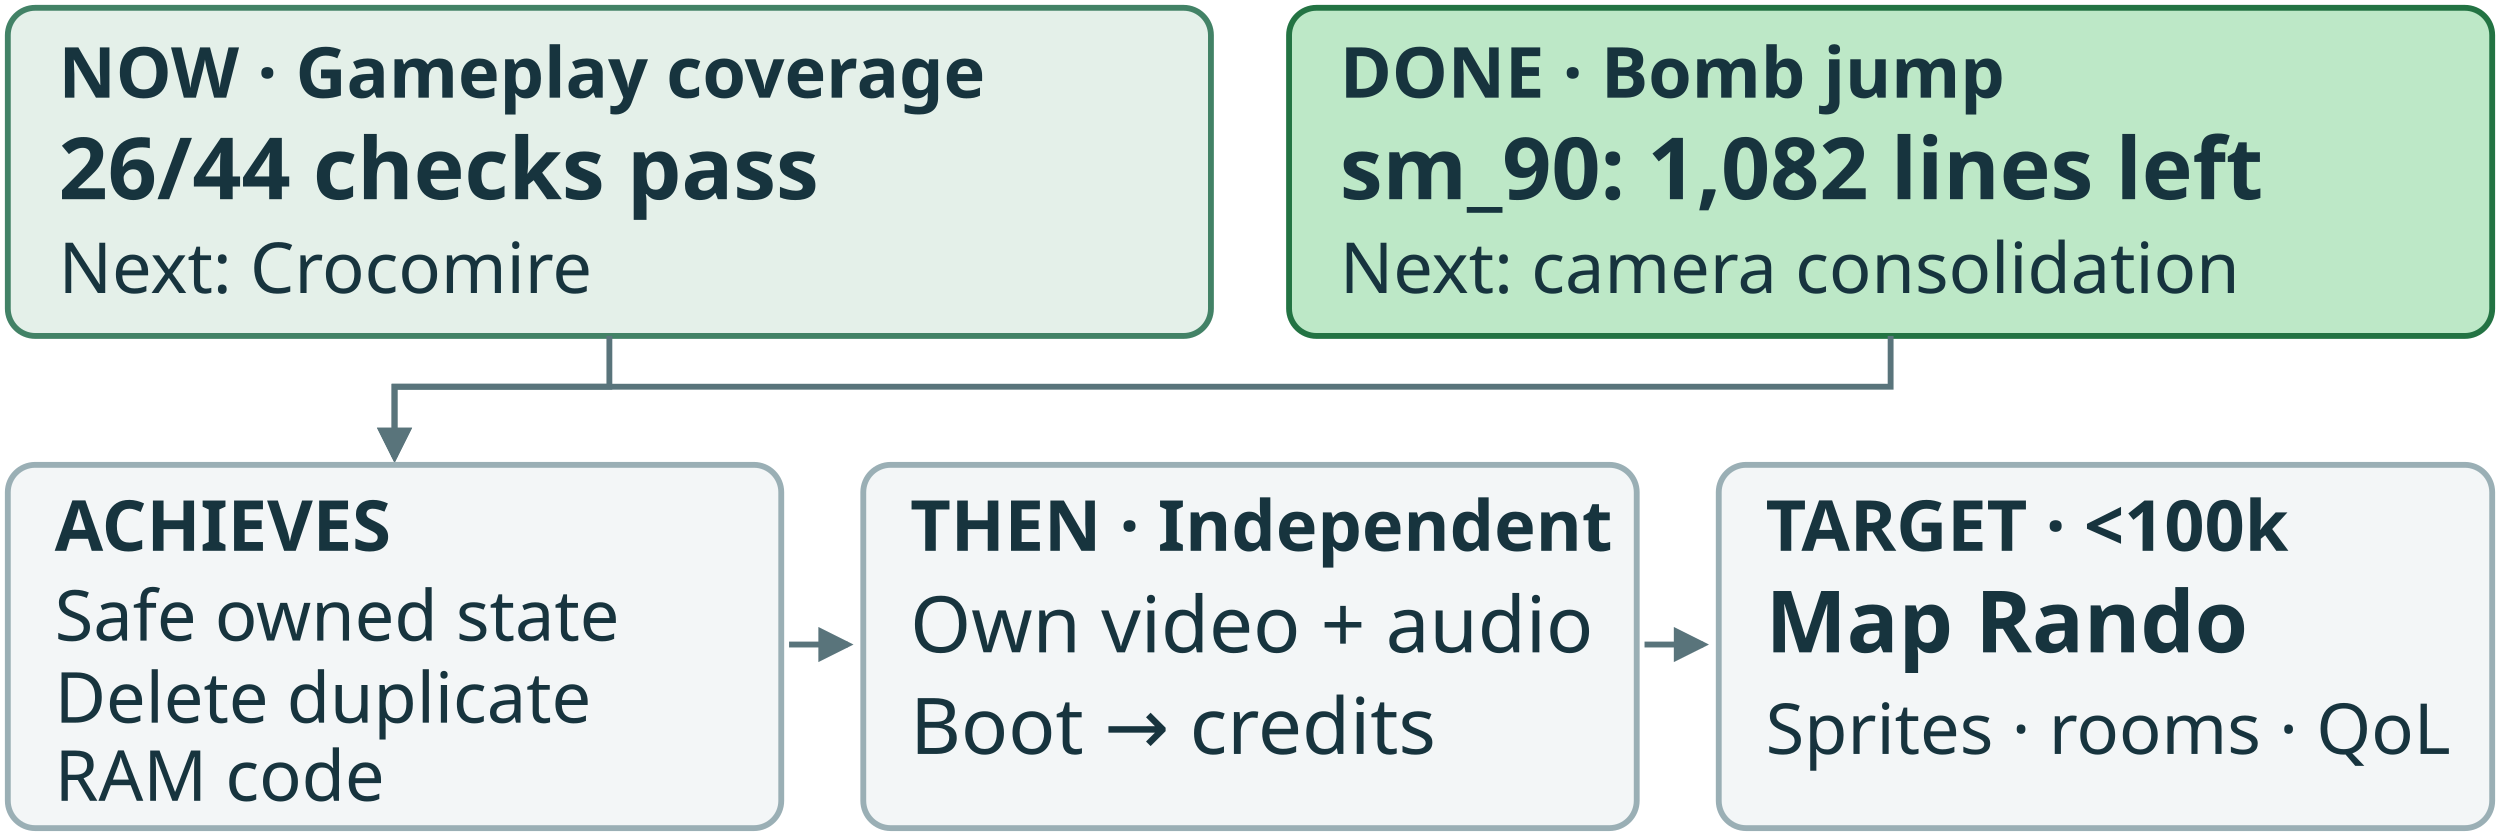
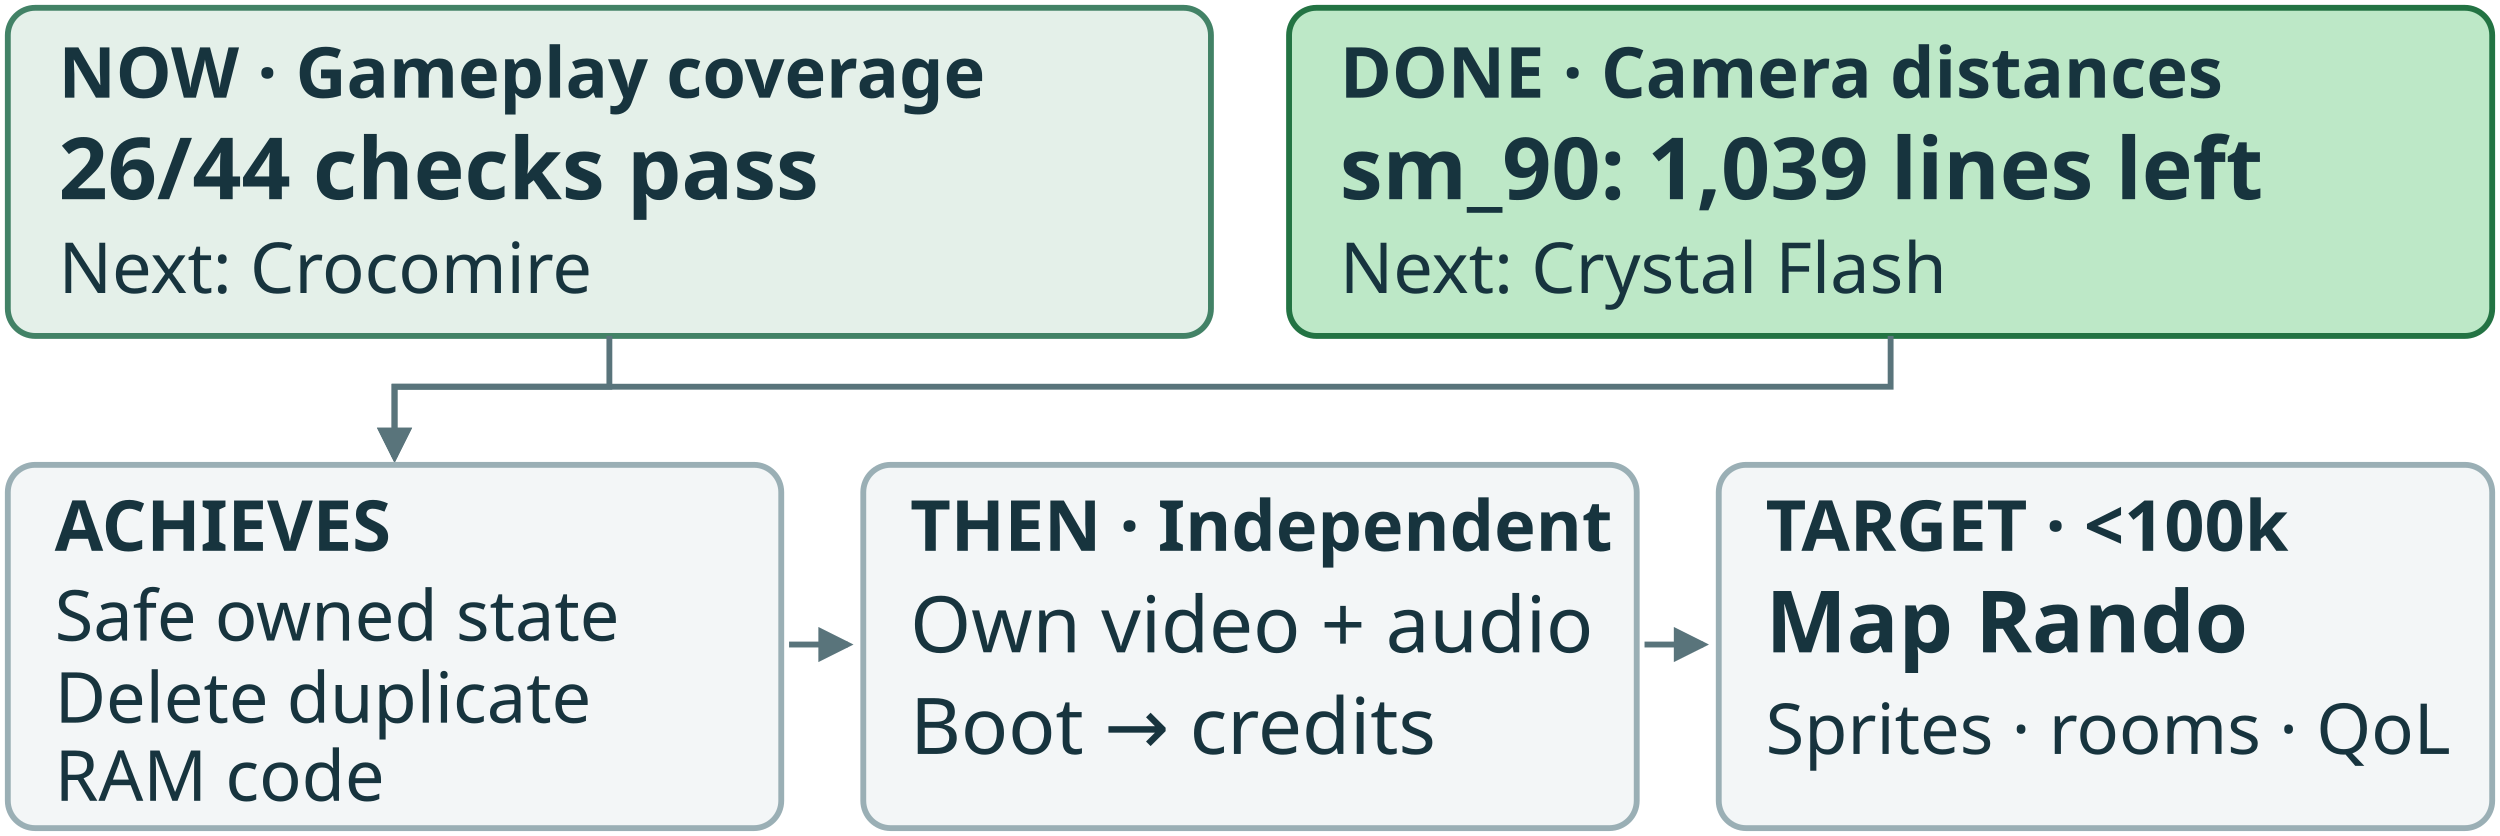
<svg xmlns="http://www.w3.org/2000/svg" width="640" height="214" viewBox="0 0 640 214" role="img" aria-labelledby="title description">
  <defs>
    <marker id="arrow" markerWidth="6" markerHeight="6" refX="5" refY="3" orient="auto">
      <path d="M0 0L6 3L0 6" fill="#59747b" />
    </marker>
  </defs>
  <style>text{font-family:system-ui,Segoe UI,sans-serif;fill:#17343e} .tag{font-size:18px;font-weight:650}.name{font-size:22px;font-weight:650}.note{font-size:20px}.small{font-size:18px}.now{fill:#e4f0e9;stroke:#428266}.done{fill:#bde8c7;stroke:#237343}.later{fill:#f3f6f7;stroke:#9aafb5}rect{stroke-width:1.5}path.link{fill:none;stroke:#59747b;stroke-width:1.5;marker-end:url(#arrow)}</style>
  <g aria-label="Now: gameplay coverage">
    <rect class="now" x="2" y="2" width="308" height="84" rx="7" />
    <text x="15" y="25" class="tag">NOW · Gameplay coverage</text>
    <text x="15" y="51" class="name">26/44 checks pass</text>
    <text x="15" y="75" class="small">Next: Crocomire</text>
  </g>
-   <g aria-label="Done: bomb jump uses owned state. Next: camera in sm_90">
+   <g aria-label="Done: camera distances consolidated. Next: Crystal Flash in sm_90">
    <rect class="done" x="330" y="2" width="308" height="84" rx="7" />
-     <text x="343" y="25" class="tag">DONE · Bomb jump</text>
-     <text x="343" y="51" class="name">sm_90: 1,082 lines left</text>
-     <text x="343" y="75" class="small">Next: camera consolidation</text>
+     <text x="343" y="25" class="tag">DONE · Camera distances</text>
+     <text x="343" y="51" class="name">sm_90: 1,039 lines left</text>
+     <text x="343" y="75" class="small">Next: Crystal Flash</text>
  </g>
  <path class="link" d="M156 86V99H101V117" />
  <path class="link" d="M484 86V99H101V117" />
  <g aria-label="Achieves: safe owned state with duplicate RAM code deleted">
    <rect class="later" x="2" y="119" width="198" height="93" rx="7" />
    <text x="14" y="141" class="tag">ACHIEVES</text>
    <text x="14" y="164" class="small">Safe owned state</text>
    <text x="14" y="185" class="small">Delete duplicate</text>
    <text x="14" y="205" class="small">RAM code</text>
  </g>
  <path class="link" d="M202 165H217" />
  <g aria-label="Then: independent engine">
    <rect class="later" x="221" y="119" width="198" height="93" rx="7" />
    <text x="233" y="141" class="tag">THEN · Independent</text>
    <text x="233" y="167" class="note">Own video + audio</text>
    <text x="233" y="193" class="note">Boot → credits</text>
  </g>
  <path class="link" d="M421 165H436" />
  <g aria-label="Target: Map Rando engine">
    <rect class="later" x="440" y="119" width="198" height="93" rx="7" />
    <text x="452" y="141" class="tag">TARGET · &lt;100k</text>
    <text x="452" y="167" class="name">Map Rando</text>
    <text x="452" y="193" class="small">Sprites · rooms · QoL</text>
  </g>
</svg>
